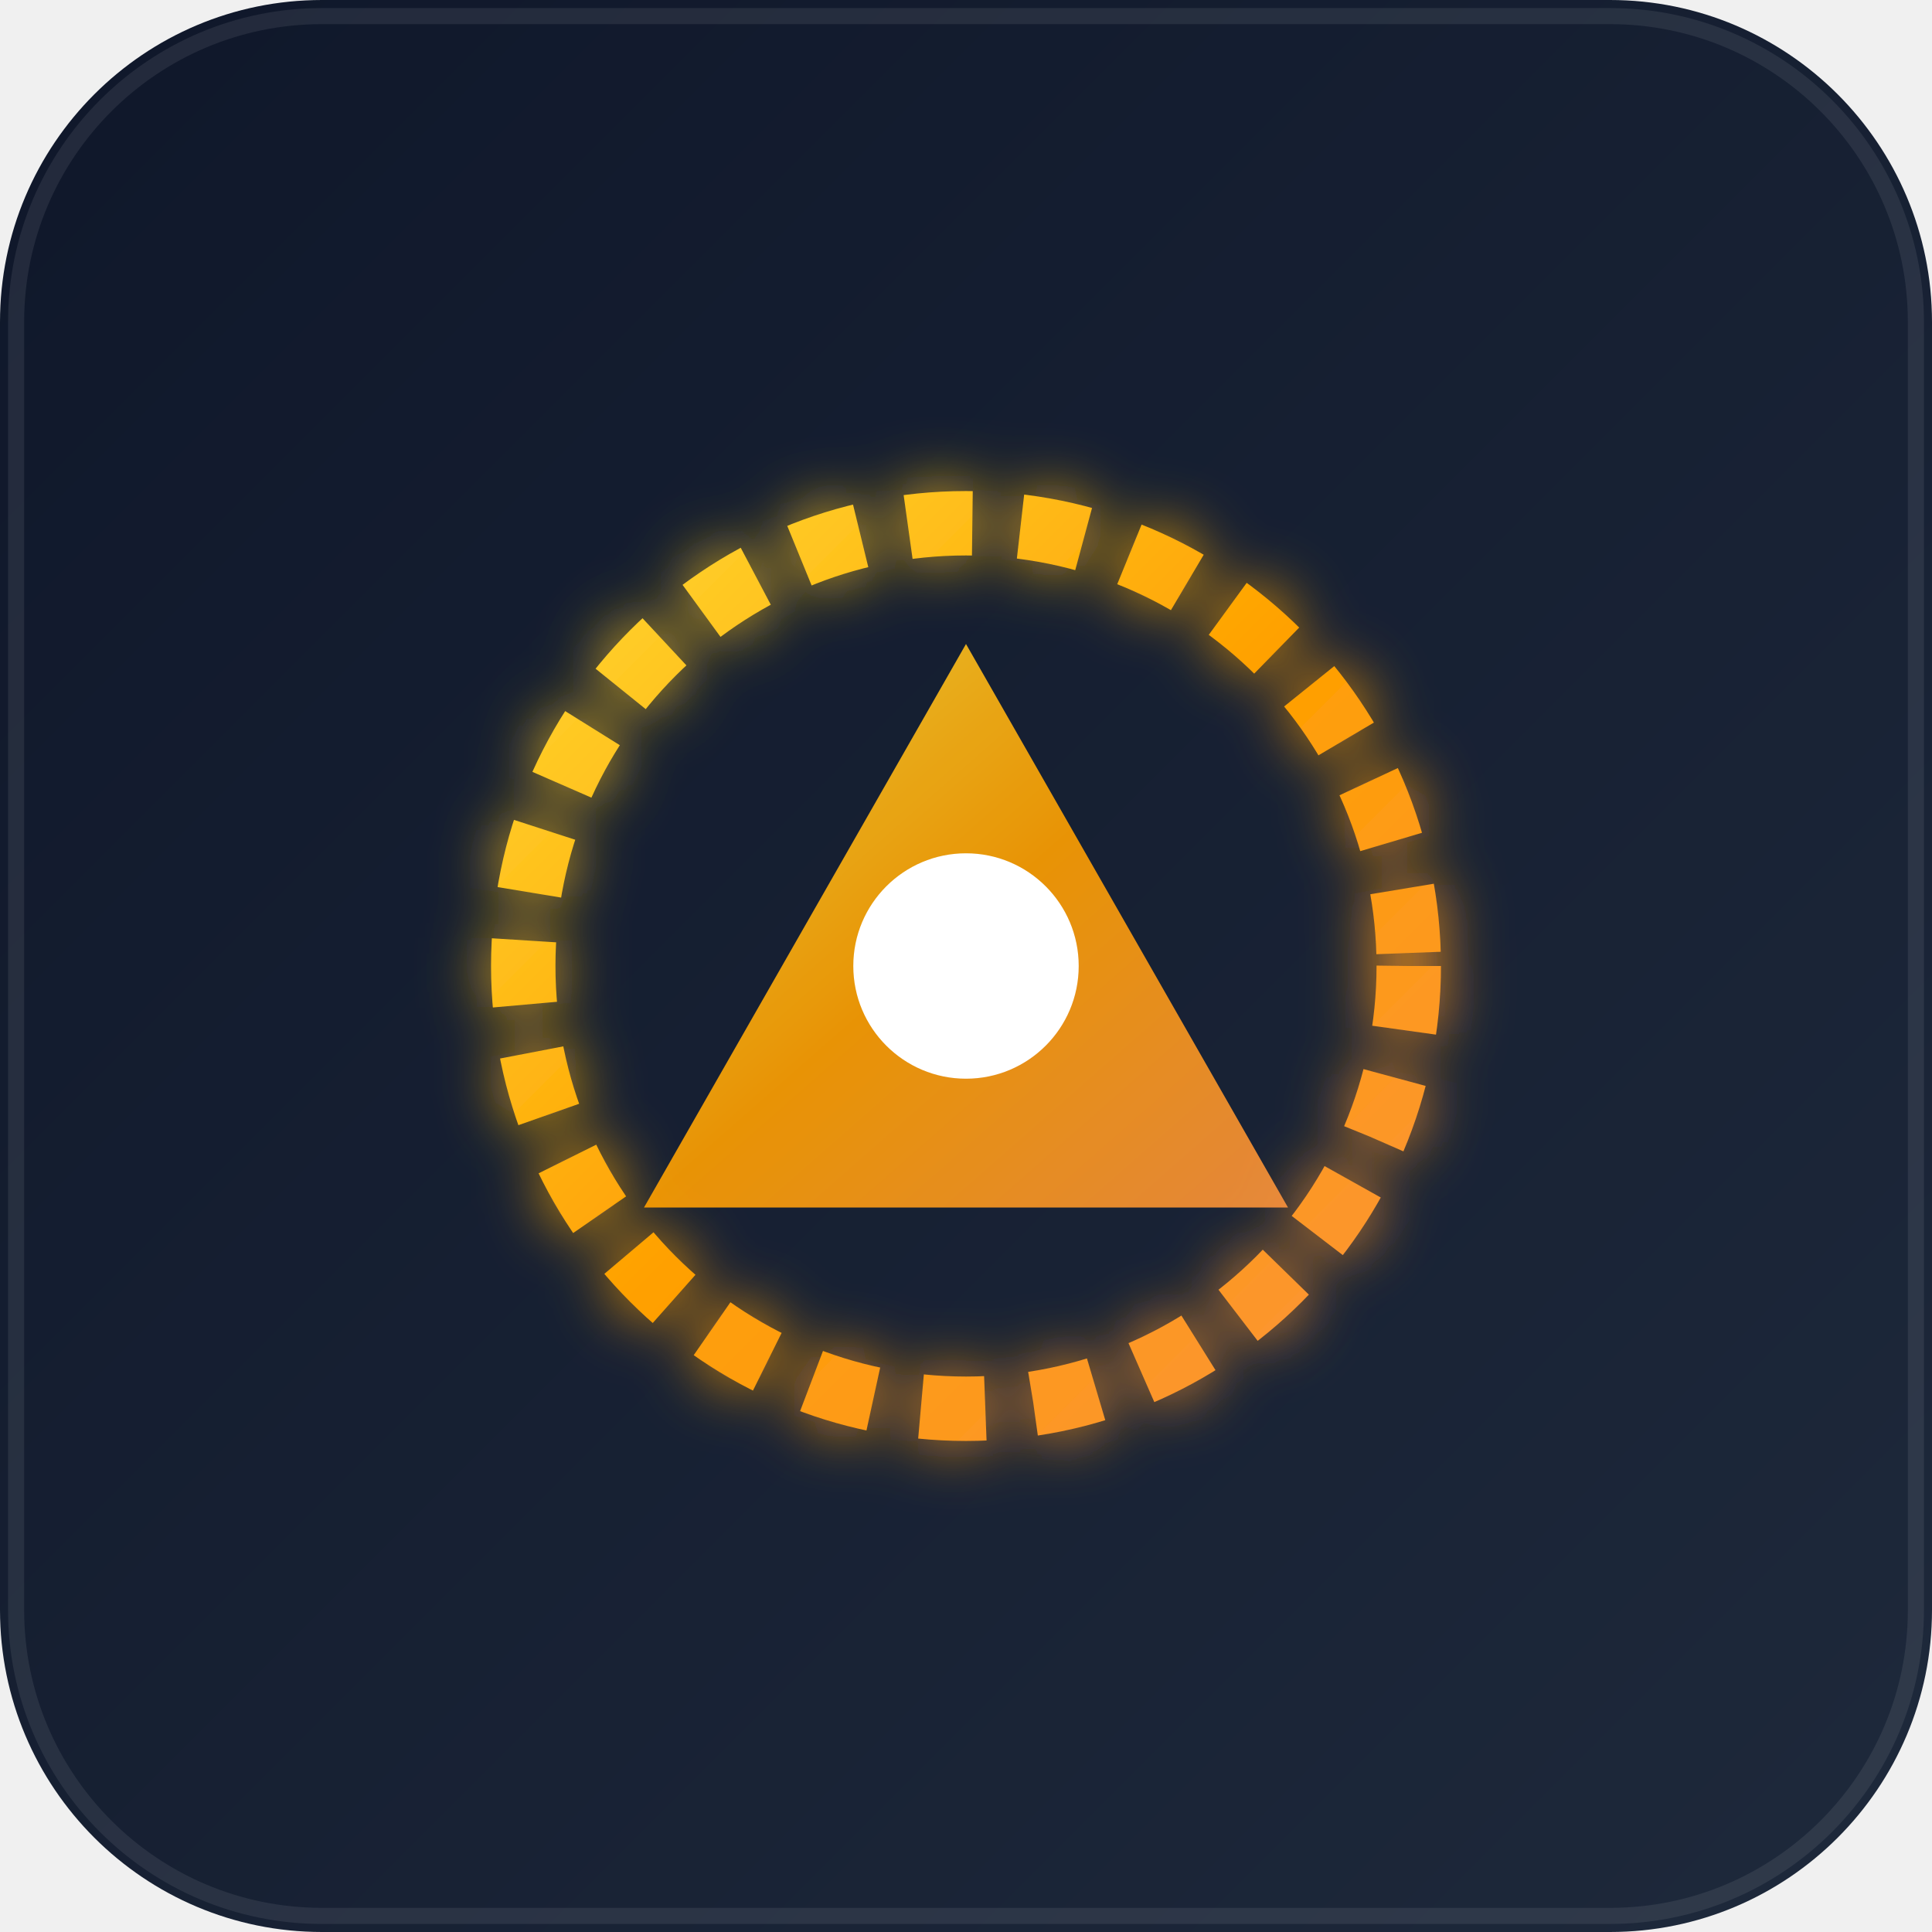
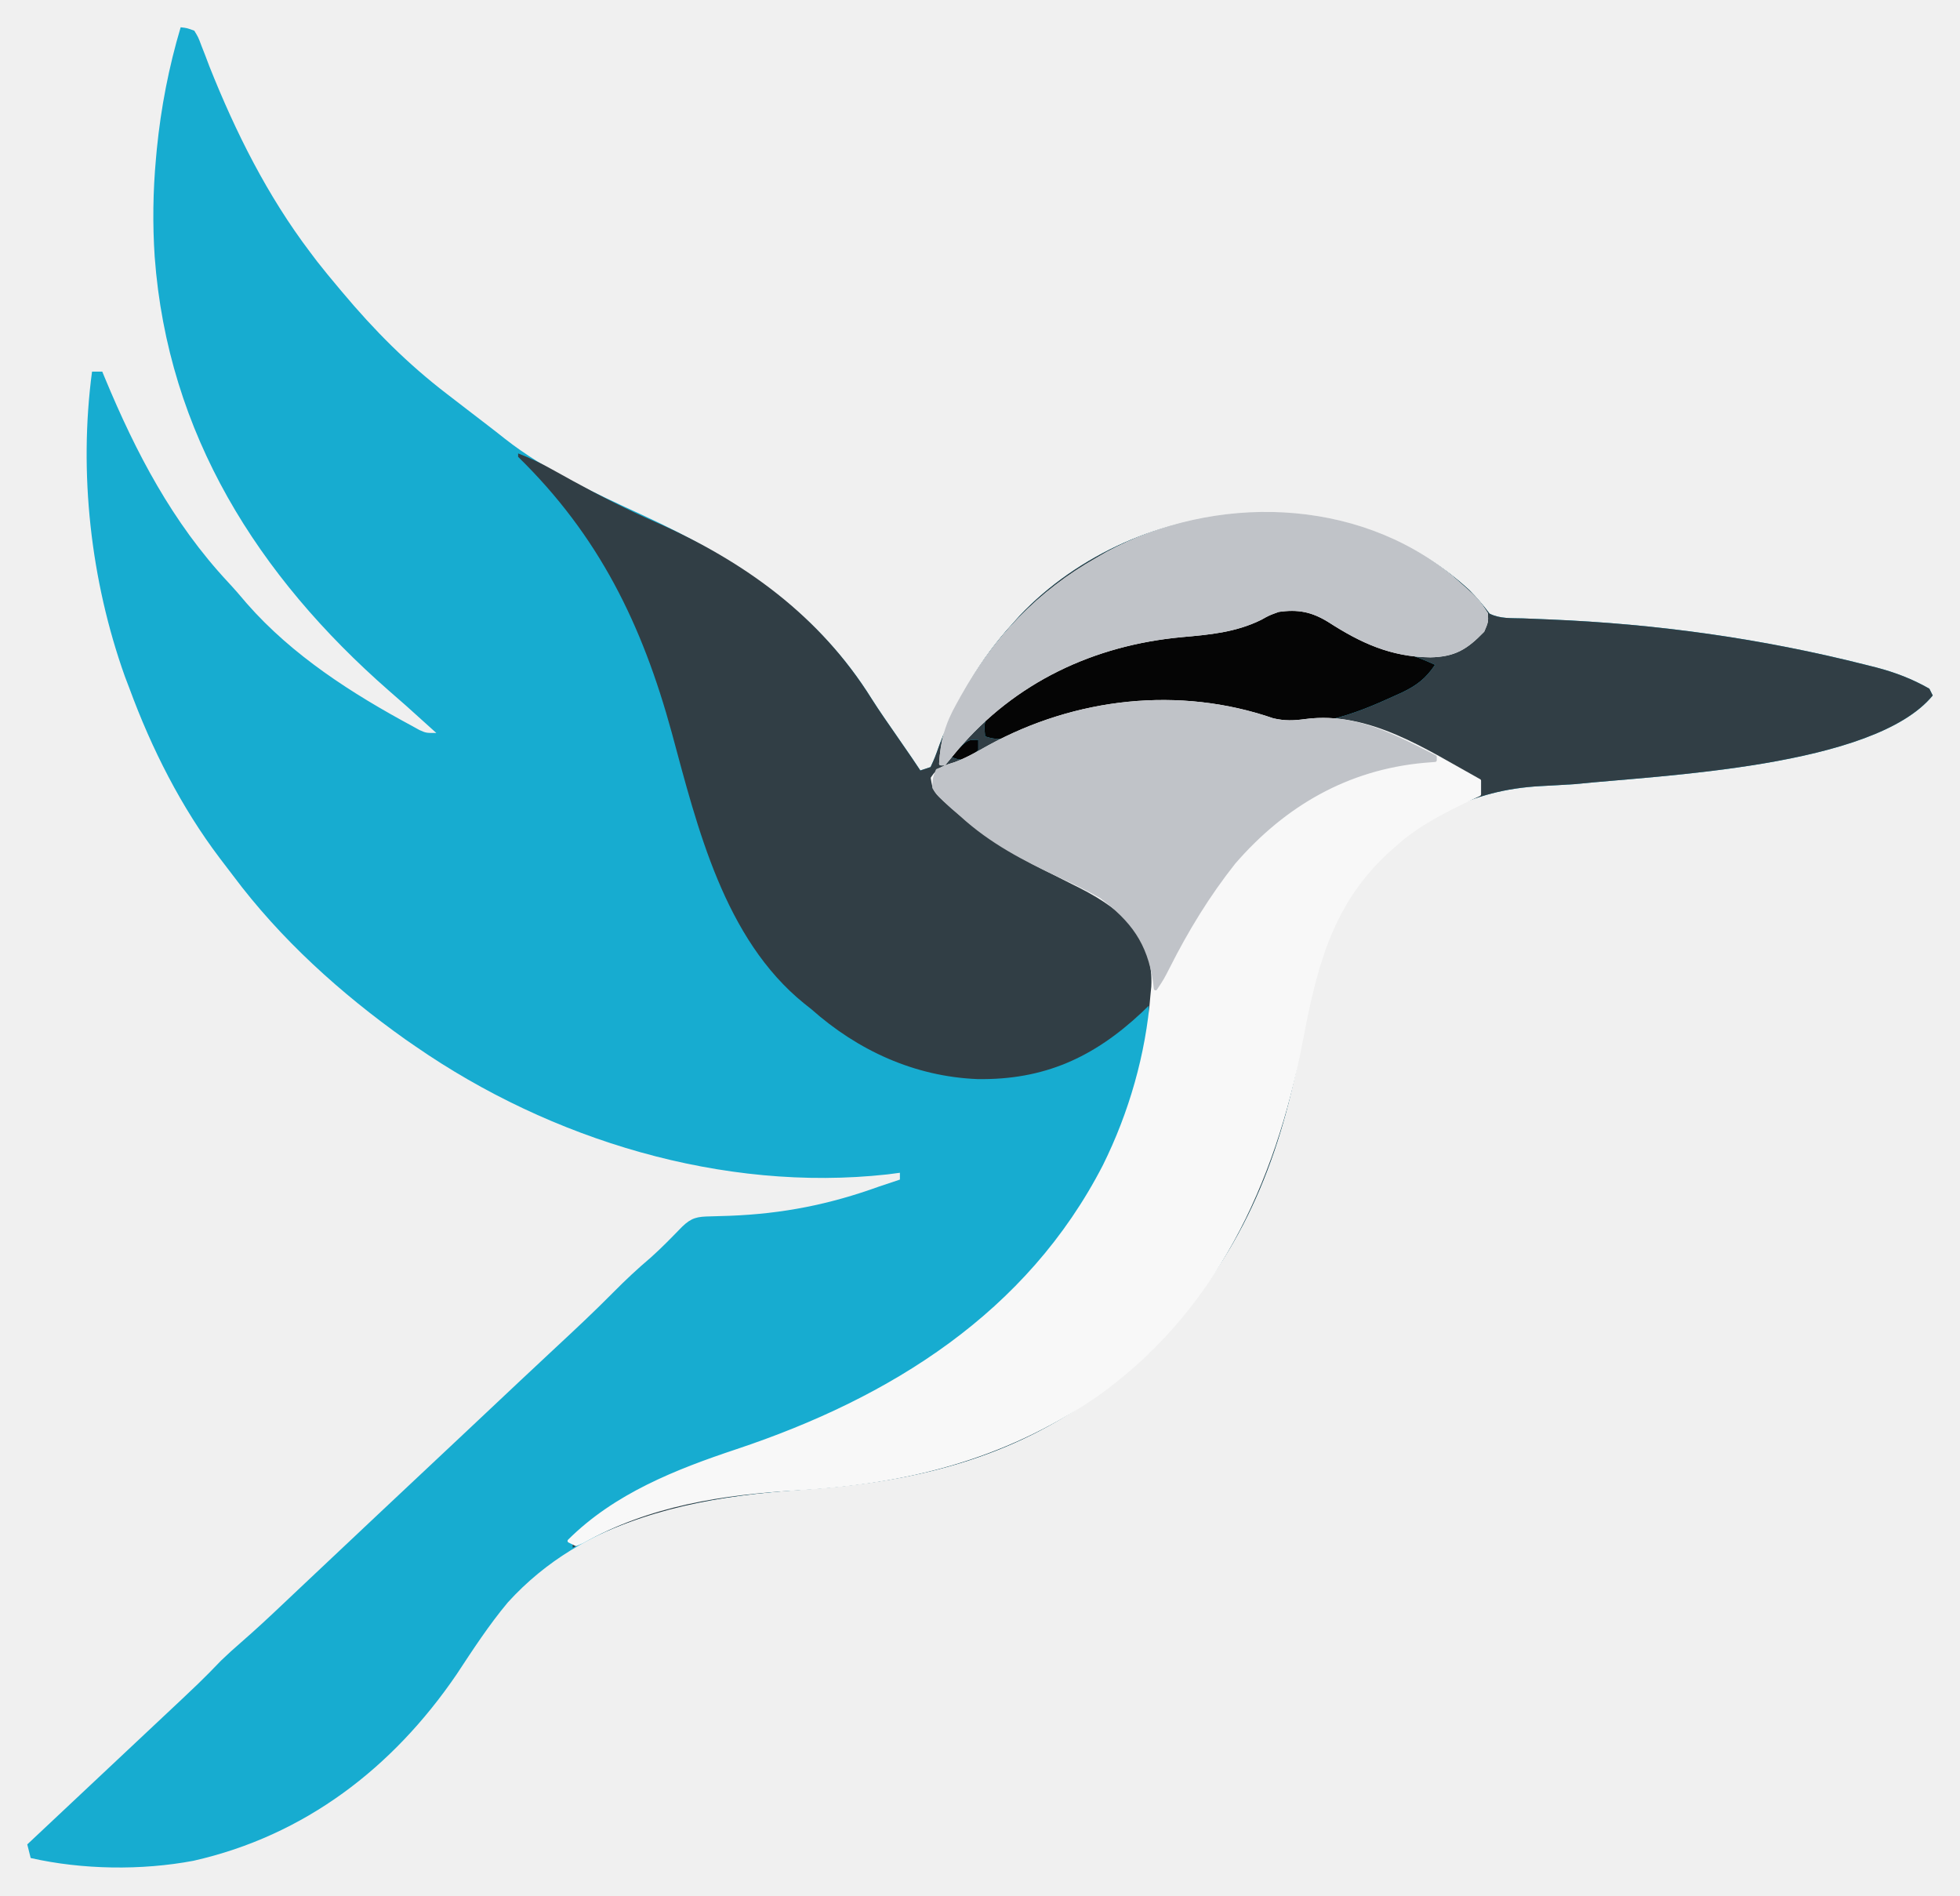
- <svg xmlns="http://www.w3.org/2000/svg" viewBox="0 0 240 240" width="100%" height="100%">
-   <defs>
-     <linearGradient id="bgGrad" x1="0%" y1="0%" x2="100%" y2="100%">
-       <stop offset="0%" stop-color="#0F172A" />
-       <stop offset="100%" stop-color="#1E293B" />
-     </linearGradient>
-     <linearGradient id="brandGrad" x1="0%" y1="0%" x2="100%" y2="100%">
-       <stop offset="0%" stop-color="#FFDA33" />
-       <stop offset="50%" stop-color="#FFA000" />
-       <stop offset="100%" stop-color="#FB923C" />
-     </linearGradient>
-     <filter id="glow" x="-20%" y="-20%" width="140%" height="140%">
-       <feGaussianBlur stdDeviation="4" result="blur" />
-       <feComposite in="SourceGraphic" in2="blur" operator="over" />
-     </filter>
-   </defs>
-   <rect width="240" height="240" rx="40" fill="url(#bgGrad)" />
-   <rect x="2" y="2" width="236" height="236" rx="38" fill="none" stroke="rgba(255,255,255,0.08)" stroke-width="2" />
-   <g transform="translate(45, 45)">
-     <circle cx="75" cy="75" r="55" fill="none" stroke="url(#brandGrad)" stroke-width="8" stroke-dasharray="8 6" filter="url(#glow)" />
-     <path d="M75 35 L115 105 L35 105 Z" fill="url(#brandGrad)" opacity="0.9" />
-     <circle cx="75" cy="75" r="14" fill="#FFFFFF" />
+ <svg xmlns="http://www.w3.org/2000/svg" viewBox="0 0 575.0 556.0">
+   <g transform="translate(8.00,8.00) scale(1) translate(-288,-197)">
+     <path d="M0 0 C3.49 1.71 3.49 1.71 6.88 3.81 C14.34 8.3 21.41 11.4 29.88 13.44 C33.67 14.4 34.83 14.83 37.69 17.69 C38.12 18.45 38.55 19.21 39 20 C28.93 32.39 11.74 36.82 -3.4 39.41 C-9.36 39.86 -15.11 37.68 -20.71 35.87 C-44.09 28.36 -69.83 35.48 -92 44 C-92.9 44.33 -93.81 44.67 -94.74 45.01 C-97 46 -97 46 -99.5 48.19 C-102 50 -102 50 -104.69 49.94 C-107 49 -107 49 -109 46 C-108.1 44.84 -107.18 43.7 -106.25 42.56 C-105.74 41.92 -105.23 41.29 -104.7 40.63 C-102.8 38.81 -101.56 38.4 -99 38 C-98.92 37.43 -98.85 36.86 -98.77 36.27 C-95.46 26.47 -80.12 19.54 -71.52 15.27 C-60.14 10.14 -49.41 8.05 -37.06 7.12 C-27.62 6.42 -18.26 5.09 -10.13 -0.22 C-6.69 -1.48 -3.47 -0.89 0 0 Z " fill="#050505" transform="translate(665,365)" />
+     <path d="M0 0 C1.87 0.22 1.87 0.22 4 1 C5.17 2.92 5.17 2.92 6.12 5.47 C6.31 5.94 6.31 5.94 7.25 8.35 C7.64 9.39 8.03 10.43 8.44 11.5 C16.14 30.83 25.41 49.37 38 66 C38.67 66.89 39.35 67.78 40.04 68.7 C41.98 71.18 43.97 73.59 46 76 C46.46 76.54 46.91 77.09 47.38 77.65 C56.83 88.92 66.49 98.65 78.17 107.6 C79.96 108.97 81.74 110.34 83.51 111.71 C85.71 113.41 87.91 115.11 90.12 116.79 C91.79 118.07 93.45 119.36 95.1 120.68 C107.14 130.16 121.78 136.76 135.64 143.15 C162.88 155.74 186.59 171.11 202.73 197.01 C205.05 200.66 207.54 204.2 210 207.75 C214.82 214.72 214.82 214.72 217 218 C217.99 217.67 218.98 217.34 220 217 C221.29 214.18 221.29 214.18 222.62 210.44 C227.61 197.23 234.46 185.46 244 175 C244.35 174.61 244.35 174.61 246.11 172.64 C263.17 154.56 288.36 143.59 313.08 142.66 C337.88 142.31 359.43 147.95 378.12 165.14 C380.28 167.28 382.16 169.57 384 172 C387.11 173.55 390.44 173.28 393.86 173.39 C395.51 173.46 397.17 173.53 398.82 173.59 C399.7 173.63 400.57 173.66 401.47 173.7 C433.09 175 463.85 179.29 494.56 187.06 C495.5 187.3 496.43 187.53 497.39 187.77 C503.02 189.25 507.93 191.12 513 194 C513.33 194.66 513.66 195.32 514 196 C496.74 217.03 434.31 219.4 409 222 C405.65 222.23 402.3 222.4 398.95 222.58 C378.52 223.69 363.32 232.07 349.19 246.75 C337.4 260.61 332.35 276.95 329.4 294.61 C323.85 327.55 313.62 355.89 291 381 C290.39 381.75 289.77 382.49 289.14 383.26 C284.42 388.99 278.86 393.47 273 398 C272.15 398.67 271.29 399.34 270.41 400.03 C244.05 420.01 214.5 426.92 182 429 C150.17 431.17 118.43 437.35 96 462 C90.42 468.66 85.73 475.88 80.96 483.12 C62.23 510.58 36.38 530.44 3.75 537.81 C-11.47 540.68 -28.89 540.43 -44 537 C-44.33 535.68 -44.66 534.36 -45 533 C-44.52 532.55 -44.52 532.55 -42.1 530.28 C-34.21 522.89 -26.32 515.49 -18.45 508.07 C-14.79 504.63 -11.13 501.18 -7.46 497.75 C6.16 484.98 6.16 484.98 11.85 479.09 C13.77 477.23 15.73 475.47 17.75 473.72 C21.91 470.1 25.94 466.36 29.94 462.56 C31.44 461.15 32.93 459.73 34.43 458.32 C35.19 457.6 35.95 456.88 36.73 456.15 C40.31 452.76 43.91 449.38 47.5 446 C48.92 444.67 50.33 443.34 51.75 442 C52.1 441.67 52.1 441.67 53.87 440 C56.01 437.99 58.15 435.98 60.29 433.96 C67.84 426.85 75.4 419.74 82.98 412.65 C88.56 407.41 94.13 402.17 99.7 396.92 C103.13 393.69 106.57 390.47 110.02 387.27 C115.75 381.95 121.44 376.62 126.94 371.06 C130.5 367.45 134.15 364.05 138.02 360.77 C141.2 357.93 144.15 354.87 147.12 351.82 C149.92 349.11 151.62 348.87 155.41 348.79 C156.31 348.76 157.21 348.74 158.13 348.71 C159.1 348.68 160.07 348.65 161.06 348.62 C176.64 348.02 190.37 345.3 205 340 C207 339.33 209 338.66 211 338 C211 337.34 211 336.68 211 336 C210.39 336.08 210.39 336.08 207.33 336.48 C159.1 341.79 108.59 326.36 69 299 C68 298.31 67.01 297.63 65.98 296.92 C46.93 283.38 29.31 267.51 15.31 248.75 C14.06 247.08 12.79 245.43 11.51 243.77 C0.14 228.75 -8.5 211.65 -15 194 C-15.45 192.82 -15.89 191.64 -16.36 190.43 C-26.42 162.27 -29.95 130.64 -26 101 C-25.01 101 -24.02 101 -23 101 C-22.75 101.61 -22.5 102.22 -22.24 102.84 C-13.12 124.8 -2.42 145.26 13.92 162.77 C15.83 164.82 17.64 166.92 19.44 169.06 C32.82 184.3 50.29 195.47 68 205 C68.68 205.37 69.36 205.75 70.06 206.14 C72 207 72 207 75 207 C65.6 198.5 65.6 198.5 61.12 194.62 C22.7 161 -3.79 119.27 -7.62 67.31 C-8.26 57.69 -8.12 48.16 -7.25 38.56 C-7.16 37.63 -7.08 36.69 -6.99 35.72 C-5.79 23.62 -3.48 11.66 0 0 Z M316.94 172.94 C311.67 175.33 307.16 177.01 301.36 177.39 C276.93 179.19 256.04 185.27 237.16 201.59 C235.45 203.67 235.79 205.41 236 208 C239.34 209.13 241.2 208.87 244.49 207.67 C245.36 207.37 246.22 207.06 247.11 206.75 C247.56 206.59 247.56 206.59 249.88 205.75 C261.38 201.75 272.76 198.64 285 198 C285.45 197.97 285.45 197.97 287.72 197.84 C297.9 197.53 308.36 199.17 317.94 202.69 C330.46 207.1 344.78 201.34 356.25 196.06 C356.61 195.9 356.61 195.9 358.42 195.08 C362.67 193.02 365.29 191.02 368 187 C363.65 184.98 359.37 183.5 354.75 182.19 C348.28 180.25 342.81 177.39 337 174 C329.15 169.63 325.13 169.14 316.94 172.94 Z M228.31 211.5 C227.55 212.32 226.79 213.15 226 214 C227.75 214.69 227.75 214.69 230 215 C232.25 213.75 232.25 213.75 234 212 C234 211.01 234 210.02 234 209 C231 209 231 209 228.31 211.5 Z " fill="#17acd0" transform="translate(333,197)" />
+     <path d="M0 0 C3.49 1.33 6.71 2.86 9.96 4.69 C10.92 5.22 11.87 5.75 12.86 6.29 C13.36 6.57 13.36 6.57 15.94 8 C23.97 12.42 32.04 16.5 40.44 20.19 C66.41 31.68 88.56 47.68 103.73 72.01 C106.05 75.66 108.54 79.2 111 82.75 C115.82 89.72 115.82 89.72 118 93 C118.99 92.67 119.98 92.34 121 92 C122.29 89.18 122.29 89.18 123.62 85.44 C128.61 72.23 135.46 60.46 145 50 C145.7 49.22 146.39 48.45 147.11 47.64 C164.17 29.56 189.36 18.59 214.08 17.66 C238.88 17.31 260.43 22.95 279.12 40.14 C281.28 42.28 283.16 44.57 285 47 C288.11 48.55 291.44 48.28 294.86 48.39 C296.51 48.46 298.17 48.53 299.82 48.59 C300.7 48.63 301.57 48.66 302.47 48.7 C334.09 50 364.85 54.29 395.56 62.06 C396.5 62.3 397.43 62.53 398.39 62.77 C404.02 64.25 408.93 66.12 414 69 C414.33 69.66 414.66 70.32 415 71 C397.74 92.03 335.31 94.4 310 97 C306.65 97.23 303.3 97.4 299.95 97.58 C279.52 98.69 264.32 107.07 250.19 121.75 C238.4 135.61 233.35 151.95 230.4 169.61 C224.85 202.55 214.62 230.89 192 256 C191.39 256.75 190.77 257.49 190.14 258.26 C185.42 263.99 179.86 268.47 174 273 C173.15 273.67 172.29 274.34 171.41 275.03 C145.05 295.01 115.5 301.92 83 304 C59.03 305.63 37.35 309.4 16 321 C16 318 16 318 17.26 316.46 C30.6 304.71 47.55 298.1 64.2 292.56 C109.47 277.47 149.64 252.44 172 209 C178.95 195 185.31 177.77 185 162 C184.32 162.65 183.64 163.3 182.95 163.98 C168.84 177.22 154.23 183.83 134.72 183.52 C116.31 182.77 99.68 175.15 86 163 C85.32 162.46 84.64 161.92 83.93 161.36 C60.43 142.37 52.59 109.67 45.09 81.97 C36.4 50.16 23.71 24.17 0 1 C0 0.67 0 0.34 0 0 Z M217.94 47.94 C212.67 50.33 208.16 52.01 202.36 52.39 C177.93 54.19 157.04 60.27 138.16 76.59 C136.45 78.67 136.79 80.41 137 83 C140.34 84.13 142.2 83.87 145.49 82.67 C146.36 82.37 147.22 82.06 148.11 81.75 C148.56 81.59 148.56 81.59 150.88 80.75 C162.38 76.75 173.76 73.64 186 73 C186.45 72.97 186.45 72.97 188.72 72.84 C198.9 72.53 209.36 74.17 218.94 77.69 C231.46 82.1 245.78 76.34 257.25 71.06 C257.61 70.9 257.61 70.9 259.42 70.08 C263.67 68.02 266.29 66.02 269 62 C264.65 59.98 260.37 58.5 255.75 57.19 C249.28 55.25 243.81 52.39 238 49 C230.15 44.63 226.13 44.14 217.94 47.94 Z M129.31 86.5 C128.55 87.32 127.79 88.15 127 89 C128.75 89.69 128.75 89.69 131 90 C133.25 88.75 133.25 88.75 135 87 C135 86.01 135 85.02 135 84 C132 84 132 84 129.31 86.5 Z " fill="#313e45" transform="translate(432,322)" />
+     <path stroke="#f8f8f8" stroke-width="1.0" stroke-linejoin="round" d="M0 0 C7.58 6.67 7.58 6.67 10.21 10.7 C10.33 13.07 10.33 13.07 9.21 15.7 C4.32 20.74 0.91 22.86 -6.17 23.01 C-17.7 22.87 -26.4 18.83 -35.92 12.69 C-40.89 9.65 -45 8.86 -50.79 9.7 C-53.62 10.72 -53.62 10.72 -56.04 12.07 C-63.44 15.7 -70.93 16.36 -79.06 17.08 C-104.96 19.46 -128.24 30.33 -145.29 50.46 C-145.51 50.73 -145.51 50.73 -146.67 52.13 C-147.02 52.56 -147.02 52.56 -148.79 54.7 C-149.12 54.7 -149.45 54.7 -149.79 54.7 C-149.37 47.92 -148.05 43.21 -144.73 37.32 C-144.32 36.58 -143.91 35.84 -143.49 35.08 C-133.86 17.92 -120.93 4.35 -103.79 -5.3 C-102.82 -5.87 -101.85 -6.43 -100.84 -7.01 C-69.5 -23.94 -27.95 -23.06 0 0 Z " fill="#f8f8f8" transform="translate(705.793,358.3047)" />
+     <path stroke="#f8f8f8" stroke-width="1.0" stroke-linejoin="round" d="M0 0 C3.46 0.79 6.07 0.7 9.56 0.22 C28.14 -2.21 44.86 9.15 60.56 17.81 C60.56 19.13 60.56 20.45 60.56 21.81 C59.51 22.31 58.46 22.81 57.38 23.32 C49.46 27.12 42.1 30.85 35.56 36.81 C34.74 37.54 33.93 38.27 33.08 39.02 C16.56 54.51 12.23 73.28 8.18 94.6 C0.23 135.76 -17.29 174.04 -52.86 198.74 C-79.55 216.63 -107.51 223.63 -139.36 225.46 C-161.57 226.76 -182.98 229.99 -202.65 241.03 C-203.24 241.29 -203.83 241.55 -204.44 241.81 C-205.1 241.48 -205.76 241.15 -206.44 240.81 C-192.9 227.34 -175.06 220.31 -157.24 214.37 C-111.96 199.28 -71.8 174.25 -49.44 130.81 C-41.74 115.3 -36.8 98.08 -35.44 80.81 C-35.36 79.97 -35.27 79.12 -35.19 78.25 C-34.81 71.44 -36.78 65.17 -41.03 59.8 C-46.34 54.33 -51.94 51.01 -58.75 47.69 C-60.7 46.71 -62.66 45.73 -64.61 44.74 C-65.57 44.26 -66.53 43.78 -67.52 43.29 C-76.76 38.61 -84.66 33.69 -92.44 26.81 C-93.19 26.17 -93.94 25.52 -94.72 24.86 C-99.3 20.68 -99.3 20.68 -99.88 17.06 C-98.06 14.22 -96.26 13.8 -93.12 12.82 C-89.68 11.53 -86.57 9.73 -83.38 7.94 C-57.85 -6.08 -27.49 -9.5 0 0 Z " fill="#f8f8f8" transform="translate(653.4375,400.1875)" />
+     <path stroke="#c0c3c8" stroke-width="1.0" stroke-linejoin="round" d="M0 0 C7.58 6.67 7.58 6.67 10.21 10.7 C10.33 13.07 10.33 13.07 9.21 15.7 C4.32 20.74 0.91 22.86 -6.17 23.01 C-17.7 22.87 -26.4 18.83 -35.92 12.69 C-40.89 9.65 -45 8.86 -50.79 9.7 C-53.62 10.72 -53.62 10.72 -56.04 12.07 C-63.44 15.7 -70.93 16.36 -79.06 17.08 C-104.96 19.46 -128.24 30.33 -145.29 50.46 C-145.51 50.73 -145.51 50.73 -146.67 52.13 C-147.02 52.56 -147.02 52.56 -148.79 54.7 C-149.12 54.7 -149.45 54.7 -149.79 54.7 C-149.37 47.92 -148.05 43.21 -144.73 37.32 C-144.32 36.58 -143.91 35.84 -143.49 35.08 C-133.86 17.92 -120.93 4.35 -103.79 -5.3 C-102.82 -5.87 -101.85 -6.43 -100.84 -7.01 C-69.5 -23.94 -27.95 -23.06 0 0 Z " fill="#c0c3c8" transform="translate(705.793,358.3047)" />
+     <path stroke="#c0c3c8" stroke-width="1.0" stroke-linejoin="round" d="M0 0 C3.46 0.79 6.07 0.7 9.56 0.23 C23.77 -1.65 35.19 4.51 47.56 10.81 C47.56 11.14 47.56 11.47 47.56 11.81 C46.49 11.9 45.41 11.99 44.3 12.07 C21.83 14.13 3.35 24.75 -11.44 41.81 C-19.01 51.37 -25.21 61.52 -30.7 72.4 C-32.44 75.81 -32.44 75.81 -34.44 78.81 C-34.52 78.11 -34.61 77.41 -34.7 76.69 C-36.39 65.24 -41.25 58.73 -50.44 51.81 C-54.31 49.6 -58.29 47.67 -62.34 45.8 C-72.95 40.85 -82.76 35.78 -91.44 27.81 C-92.29 27.08 -93.13 26.35 -94.01 25.6 C-98.18 21.8 -98.18 21.8 -99.44 19.81 C-99.33 17.16 -99.33 17.16 -98.44 14.81 C-95.31 13.5 -95.31 13.5 -93.12 12.82 C-89.68 11.53 -86.57 9.73 -83.38 7.94 C-57.85 -6.08 -27.49 -9.5 0 0 Z " fill="#c0c3c8" transform="translate(653.4375,400.1875)" />
  </g>
</svg>
